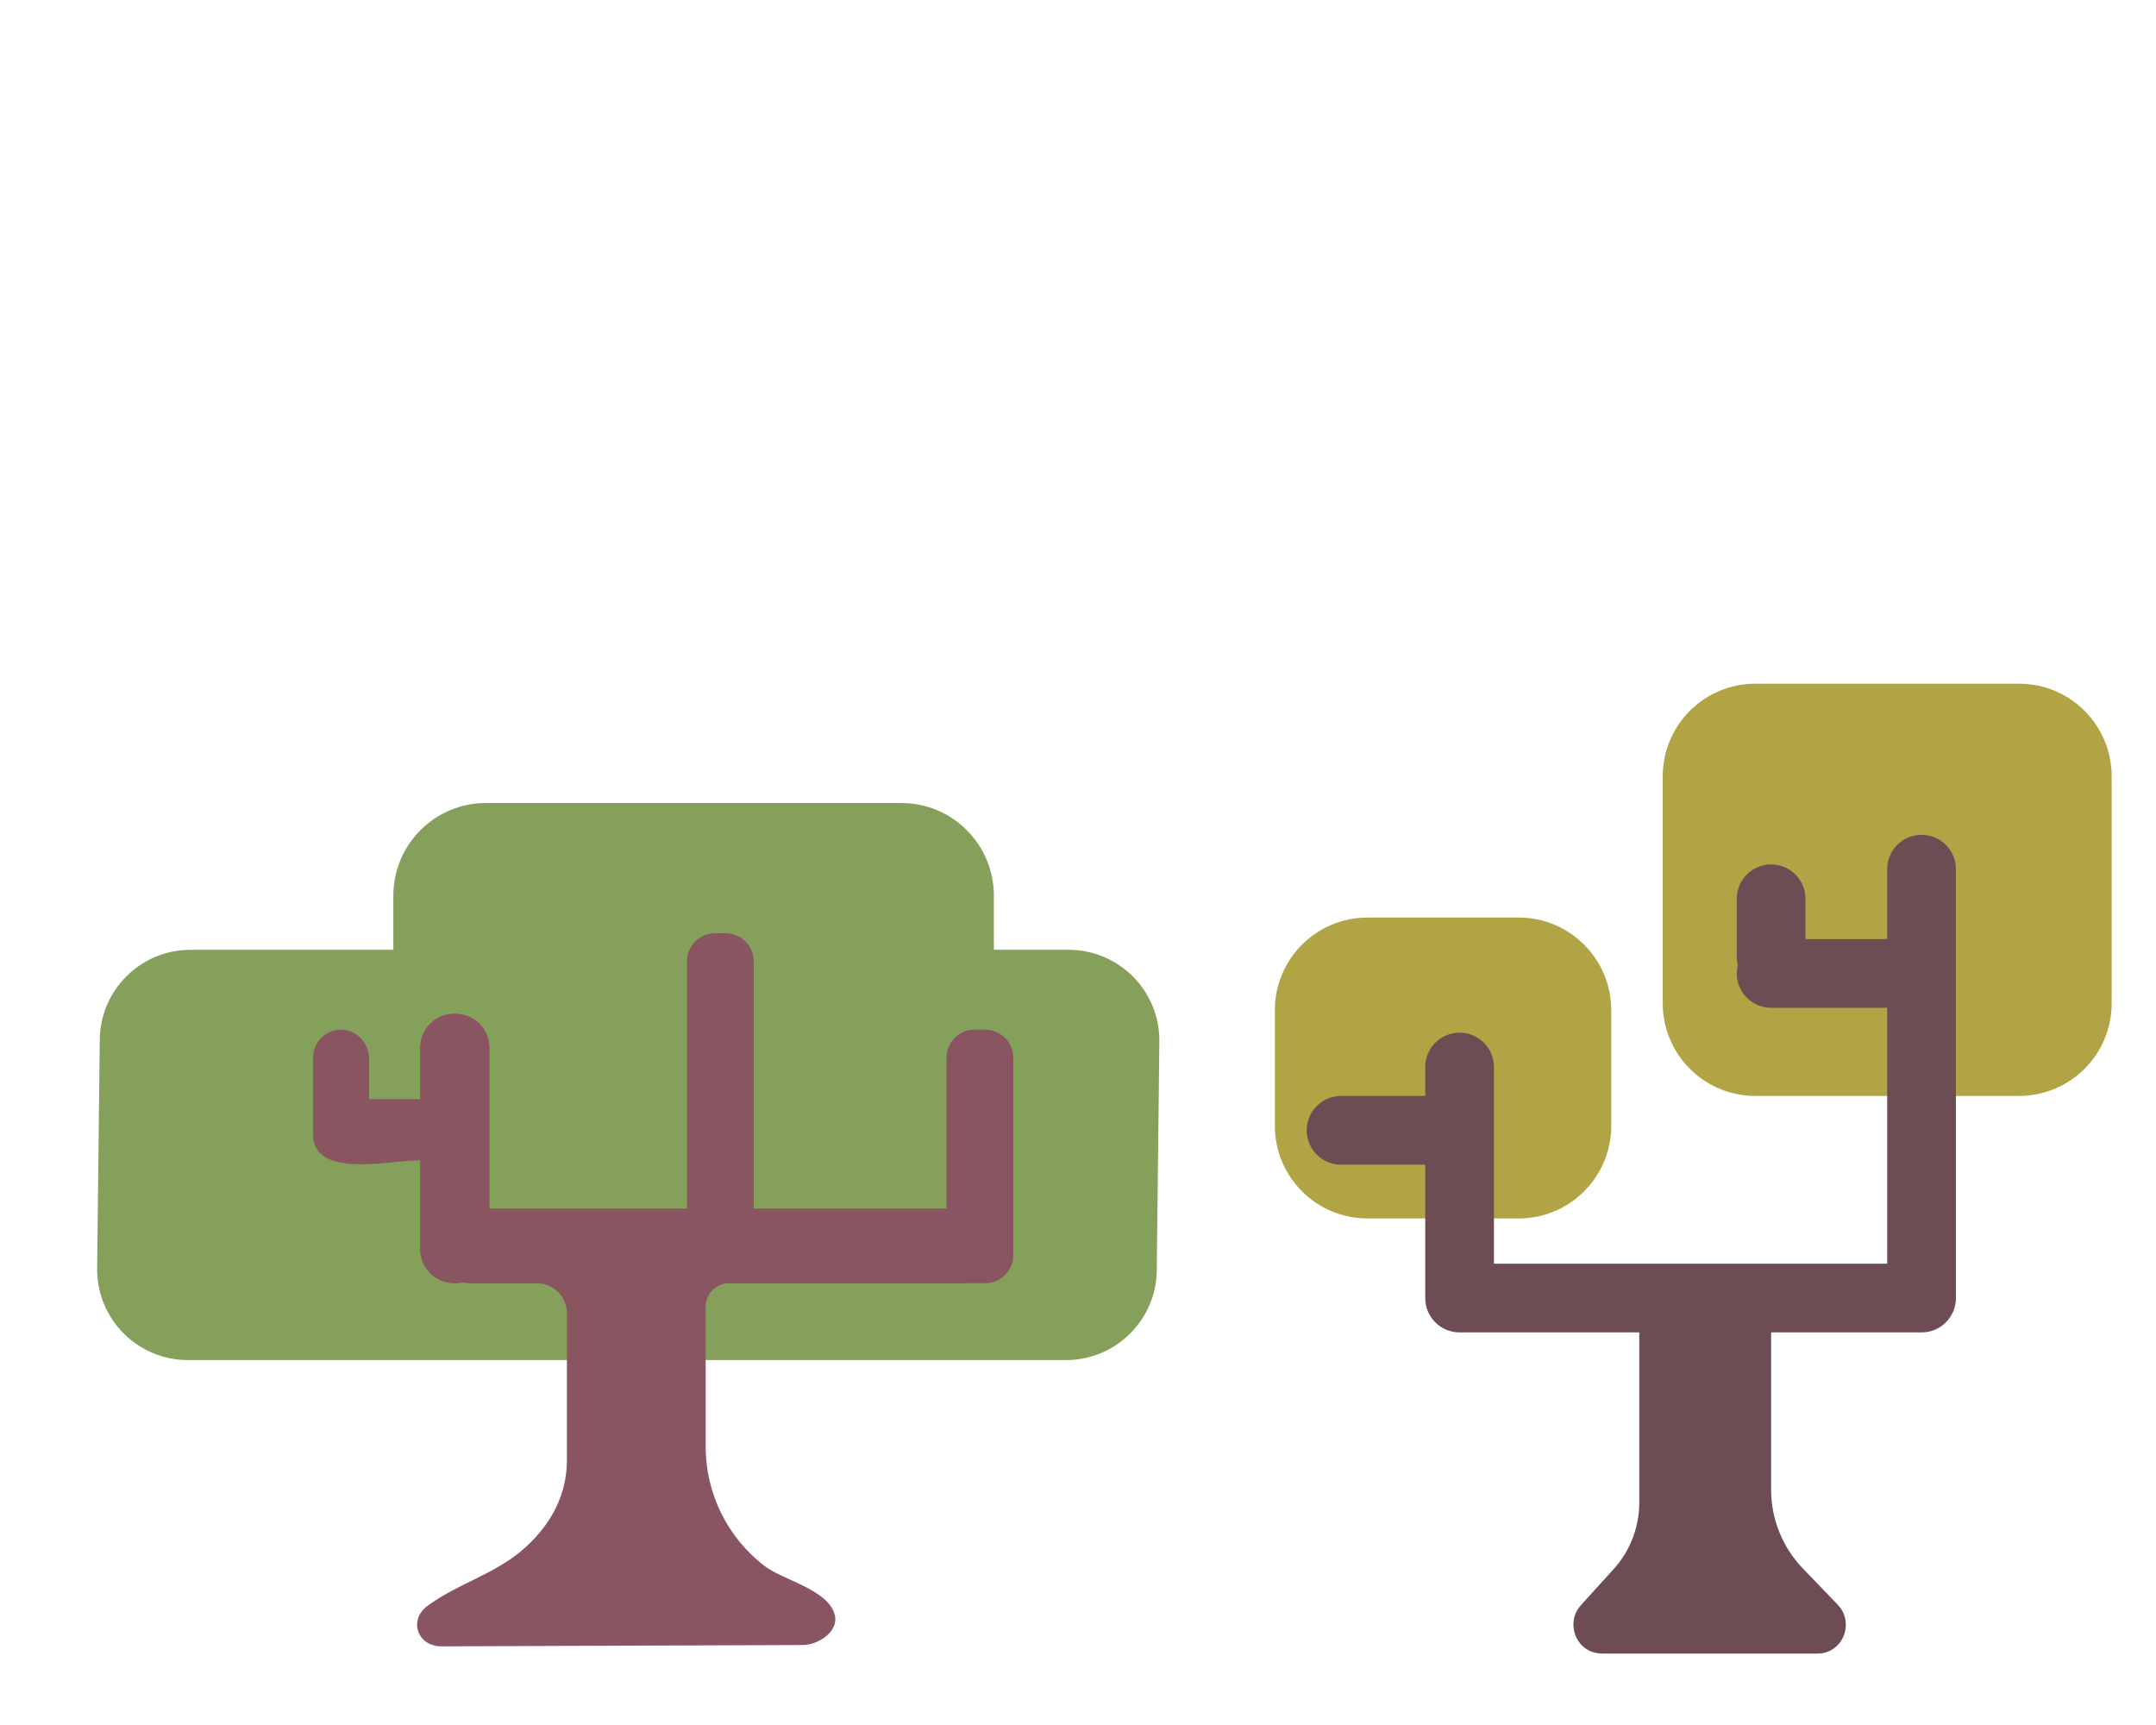
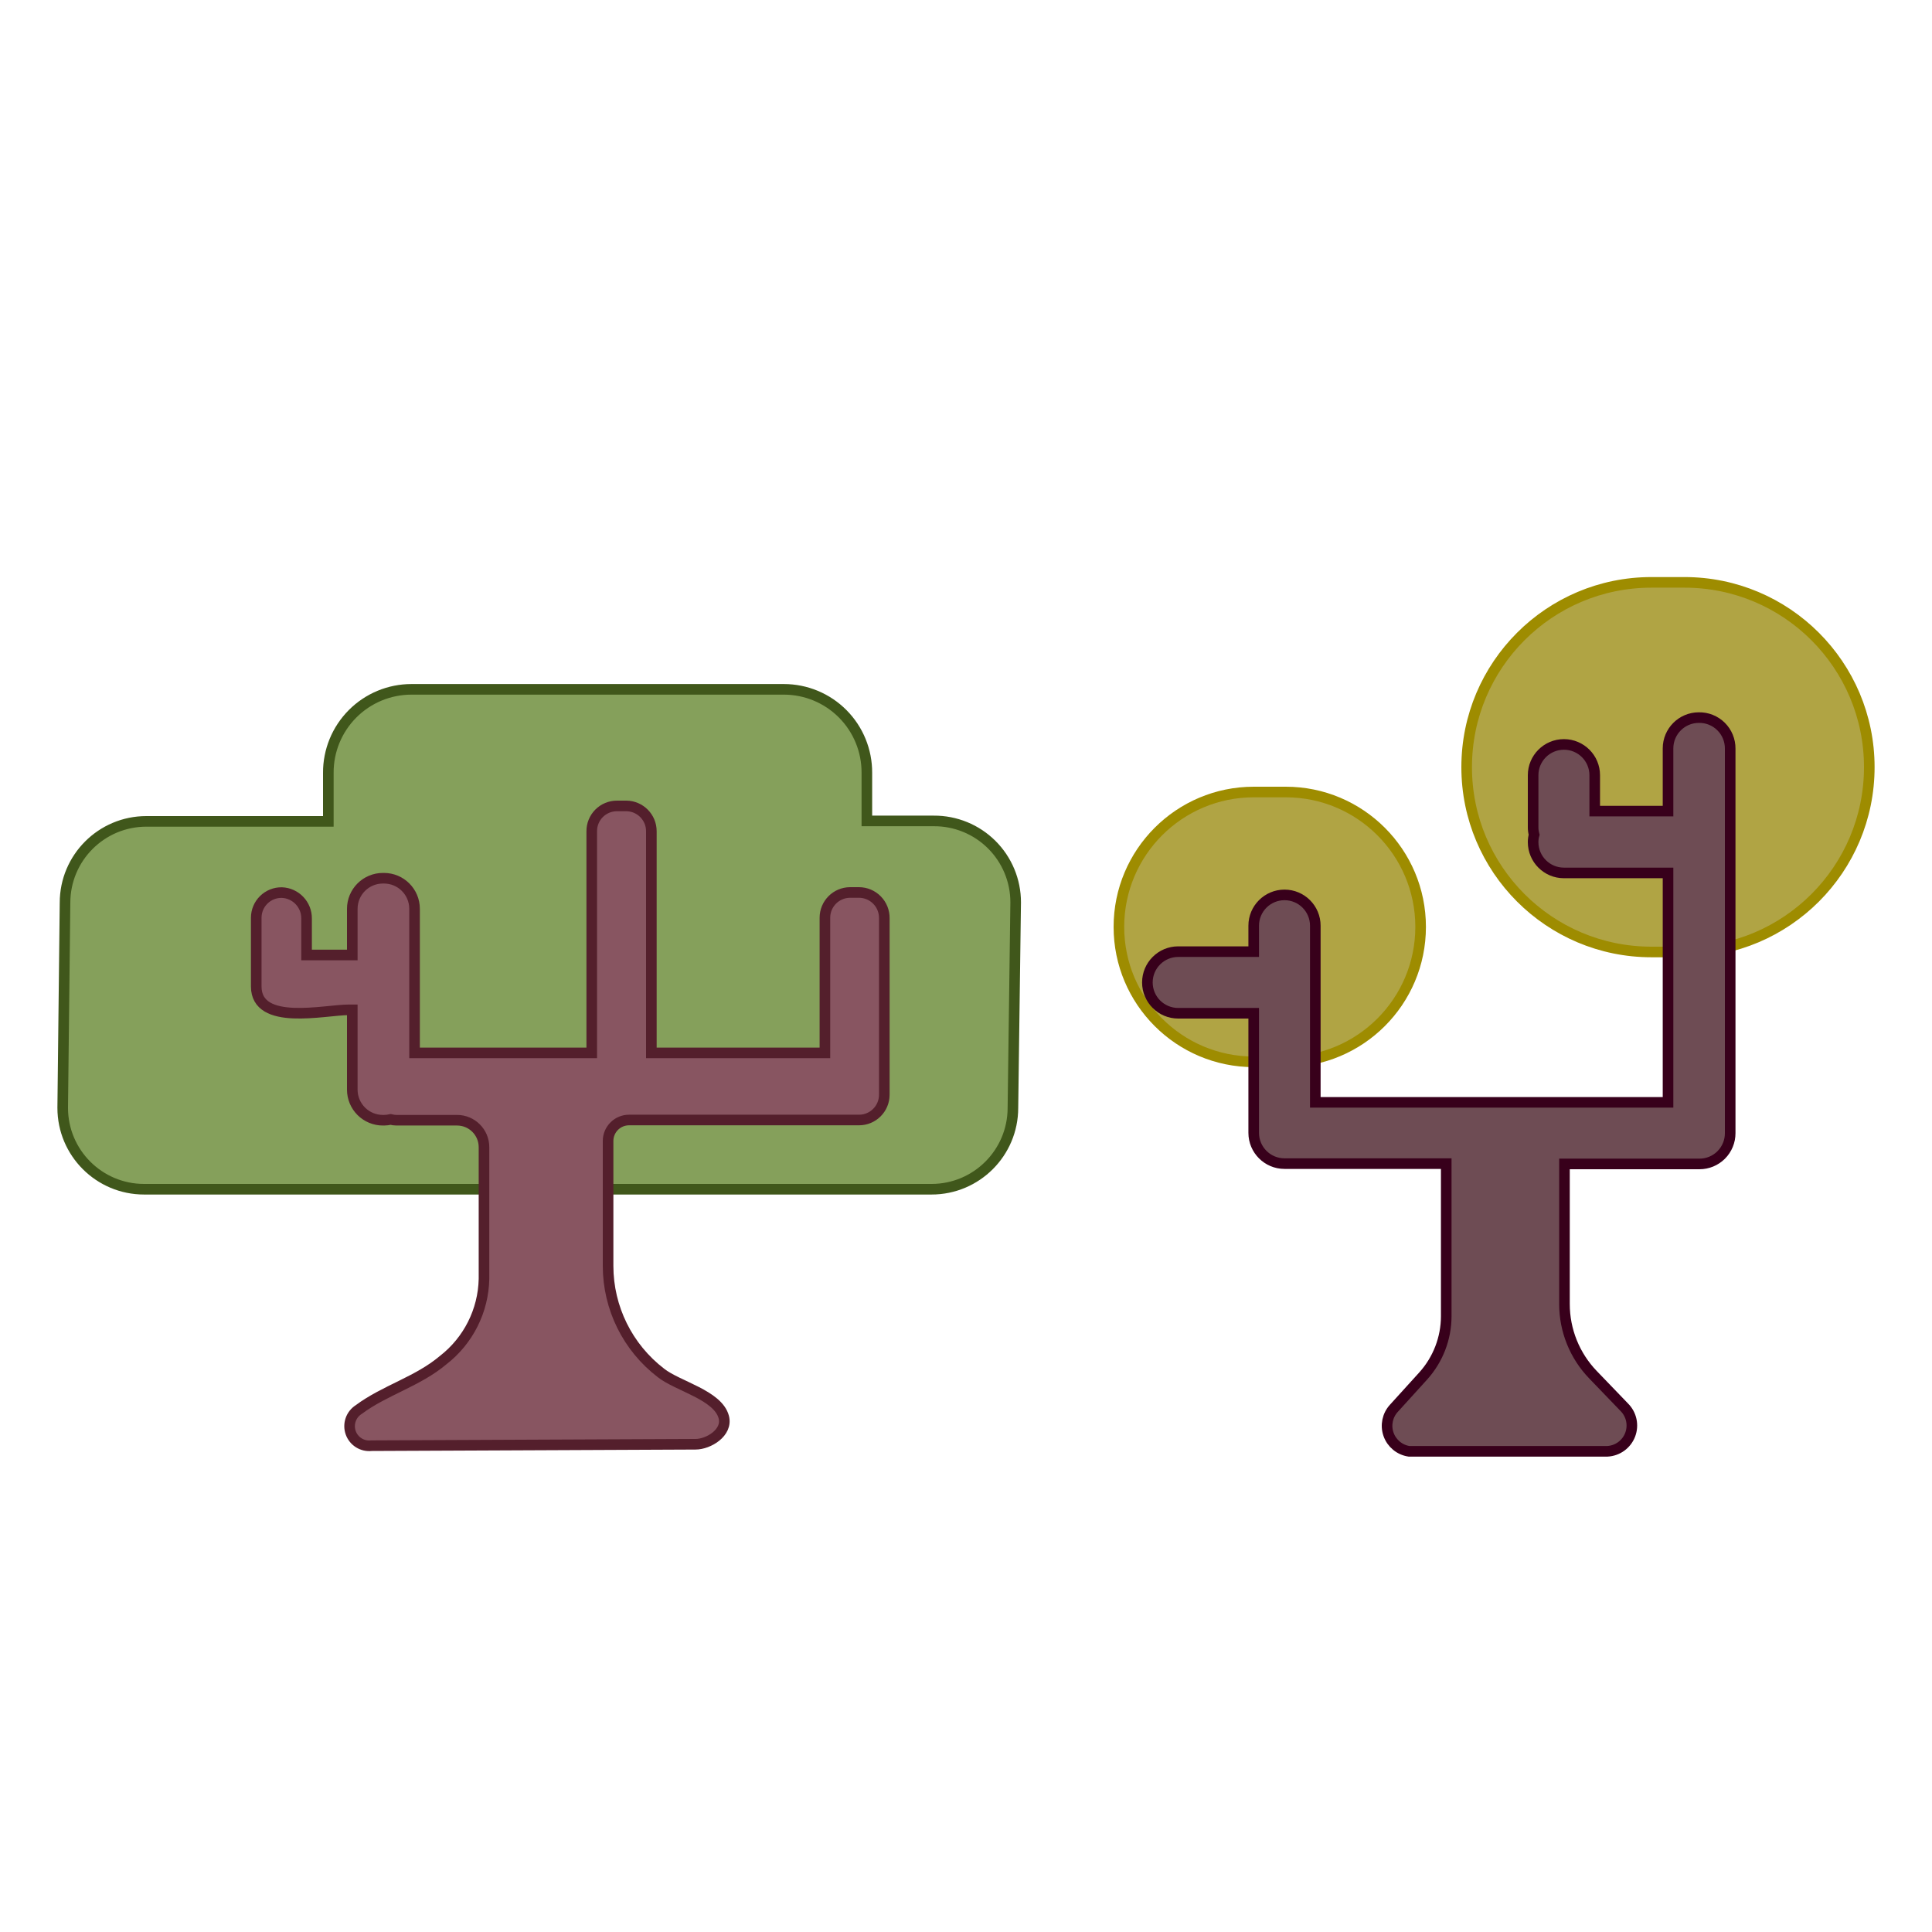
- <svg xmlns="http://www.w3.org/2000/svg" viewBox="0 0 1280 1024">
+ <svg xmlns="http://www.w3.org/2000/svg" viewBox="0 0 175 175">
  <defs>
-     <style>
-       .cls-1 {
-         fill: #6e4c54;
-       }
- 
-       .cls-2 {
-         fill: #b0a444;
-       }
- 
-       .cls-3 {
-         fill: #885561;
-       }
- 
-       .cls-4 {
-         fill: #85a05b;
-       }
-     </style>
+     <style>.cls-1{fill:#b0a444;stroke:#9e8c00;}.cls-1,.cls-2,.cls-3,.cls-4{stroke-miterlimit:10;stroke-width:0.96px;}.cls-2{fill:#6e4c54;stroke:#38001b;}.cls-3{fill:#85a05b;stroke:#40571b;}.cls-4{fill:#885561;stroke:#541f2c;}</style>
  </defs>
  <g id="tree_2" data-name="tree 2">
    <g id="tree_top" data-name="tree top">
-       <rect class="cls-2" x="987.15" y="405.85" width="266.53" height="244.73" rx="55" ry="55" />
-       <rect class="cls-2" x="756.87" y="544.68" width="199.72" height="178.62" rx="55" ry="55" />
+       <rect class="cls-1" x="132.85" y="52.75" width="36.47" height="33.48" rx="16.74" />
+       <rect class="cls-1" x="101.35" y="71.74" width="27.33" height="24.44" rx="12.22" />
    </g>
    <g id="trunk">
      <g id="Layer_31" data-name="Layer 31">
-         <path class="cls-1" d="m1161.2,770.52v-254.57c0-11.25-9.12-20.38-20.38-20.38h-.03c-11.25,0-20.38,9.12-20.38,20.38v41.51h-48.52v-23.93c0-11.25-9.12-20.38-20.38-20.38h-.03c-11.25,0-20.38,9.12-20.38,20.38v34.49c0,1.69.23,3.33.62,4.91-.39,1.57-.62,3.21-.62,4.91v.03c0,11.25,9.12,20.38,20.38,20.38h68.93v151.9h-233.47v-116.75c0-11.25-9.12-20.38-20.38-20.38h-.03c-11.25,0-20.38,9.12-20.38,20.38v17.19h-49.99c-11.25,0-20.38,9.12-20.38,20.38v.03c0,11.25,9.12,20.38,20.38,20.38h49.99v79.19c0,11.25,9.12,20.38,20.38,20.38h106.7v100.98c0,14.65-5.45,28.77-15.29,39.61l-19.34,21.32c-9.18,10.12-3.5,26.69,10.04,28.54.91.12,1.84.19,2.79.19h127.49c.31,0,.62,0,.93-.02,14.54-.66,21.28-18.48,11.19-28.97l-20.7-21.52c-12.1-12.57-18.85-29.34-18.85-46.79v-93.34h89.33c11.25,0,20.38-9.12,20.38-20.38v-.03h0Z" />
+         <path class="cls-2" d="M153.88,65h0a2.79,2.79,0,0,0-2.79,2.79v5.68h-6.64V70.22a2.79,2.79,0,0,0-5.58,0v4.71a2.54,2.54,0,0,0,.09.68,2.46,2.46,0,0,0-.09.67,2.79,2.79,0,0,0,2.79,2.79h9.43V99.85H119.14v-16a2.79,2.79,0,0,0-5.58,0v2.35h-6.84a2.79,2.79,0,1,0,0,5.58h6.84v10.83a2.79,2.79,0,0,0,2.79,2.79H131v13.82a8.1,8.1,0,0,1-2.09,5.42l-2.65,2.92a2.34,2.34,0,0,0,1.37,3.9l.39,0h17.57a2.34,2.34,0,0,0,1.53-4l-2.83-2.94a9.22,9.22,0,0,1-2.58-6.4V105.43h12.22a2.78,2.78,0,0,0,2.79-2.79V67.81A2.79,2.79,0,0,0,153.88,65Z" />
      </g>
    </g>
  </g>
  <g id="tree_1" data-name="tree 1">
-     <path id="tree_top-2" data-name="tree top" class="cls-4" d="m634.43,563.83h-44.37v-32.15c0-30.38-24.62-55-55-55h-246.53c-30.38,0-55,24.62-55,55v32.15h-120.43c-29.75,0-53.88,24.12-53.88,53.88l-1.55,135.78c0,29.75,24.12,53.88,53.88,53.88h521.33c29.75,0,53.88-24.12,53.88-53.88l1.55-135.78c0-29.75-24.12-53.88-53.88-53.88Z" />
-     <path id="trunk-2" data-name="trunk" class="cls-3" d="m584.87,611.21h-6.24c-9.22,0-16.69,7.47-16.69,16.69v89.46s-.02.05-.05.05h-114.35s-.05-.02-.05-.05v-146.67c0-9.22-7.47-16.69-16.69-16.69h-6.24c-9.22,0-16.69,7.47-16.69,16.69v146.67s-.02.05-.05.05h-117.16s-.05-.02-.05-.05v-95.37c0-11.19-9.07-20.25-20.25-20.25h-.69c-11.19,0-20.25,9.07-20.25,20.25v30.59s-.03.05-.05.05c-.76-.11-1.53-.18-2.32-.18h-27.88s-.05-.02-.05-.05v-23.91c0-9.19-7.19-17.09-16.37-17.23-9.31-.15-16.9,7.36-16.9,16.64,0,0,0,45.41,0,45.52,0,26.41,45.21,15.48,61.2,15.48.79,0,1.56-.07,2.32-.18.03,0,.05.02.05.05v52.77c0,11.19,9.07,20.25,20.25,20.25h.74c1.5,0,2.96-.18,4.37-.49,0,0,.01,0,.02,0,1.26.31,2.57.49,3.93.49h40.01c9.85,0,17.83,7.98,17.83,17.83v87.3c0,21.7-10.72,39.97-27.01,53.69-16.91,14.25-38.72,19.93-55.91,32.78-11.25,8.41-5.75,23.97,8.44,23.92,0,0,213.36-.79,214.71-.79,8.67-.03,21.44-7.8,18.76-18.01-3.93-14.92-30.61-20.45-41.64-28.89-22.04-16.88-34.97-43.06-34.97-70.83v-83.12c0-7.66,6.21-13.87,13.87-13.87h142.22c.64,0,1.27-.04,1.9-.12.54.05,1.08.08,1.64.08h6.29c9.22,0,16.69-7.47,16.69-16.69v-117.16c0-9.22-7.47-16.69-16.69-16.69Z" />
+     <path id="tree_top-2" data-name="tree top" class="cls-3" d="M84.59,74.36H78.52V70A7.52,7.52,0,0,0,71,62.44H37.27A7.53,7.53,0,0,0,29.74,70v4.4H13.26a7.37,7.37,0,0,0-7.37,7.37l-.21,18.58a7.37,7.37,0,0,0,7.37,7.37H84.38a7.37,7.37,0,0,0,7.37-7.37L92,81.73A7.37,7.37,0,0,0,84.59,74.36Z" />
+     <path id="trunk-2" data-name="trunk" class="cls-4" d="M77.81,80.84H77a2.29,2.29,0,0,0-2.28,2.29V95.37H59V75.3A2.29,2.29,0,0,0,56.73,73h-.85A2.28,2.28,0,0,0,53.6,75.3V95.37H37.55V82.32a2.77,2.77,0,0,0-2.77-2.77h-.09a2.77,2.77,0,0,0-2.78,2.77V86.5h0l-.32,0H27.77V83.21a2.33,2.33,0,0,0-2.24-2.36,2.28,2.28,0,0,0-2.32,2.28v6.22c0,3.62,6.19,2.12,8.38,2.12l.32,0h0v7.23a2.77,2.77,0,0,0,2.78,2.77h.1a2.88,2.88,0,0,0,.59-.07h0a2.35,2.35,0,0,0,.54.07H41.4a2.44,2.44,0,0,1,2.44,2.44v11.94a9.56,9.56,0,0,1-3.7,7.35c-2.31,1.95-5.29,2.72-7.65,4.48a1.78,1.78,0,0,0,1.16,3.27L63,130.82c1.18,0,2.93-1.06,2.56-2.46-.53-2-4.18-2.8-5.69-4a12.21,12.21,0,0,1-4.79-9.69V103.34a1.9,1.9,0,0,1,1.9-1.89H76.47l.26,0h1.08a2.29,2.29,0,0,0,2.29-2.28v-16A2.3,2.3,0,0,0,77.81,80.84Z" />
  </g>
</svg>
